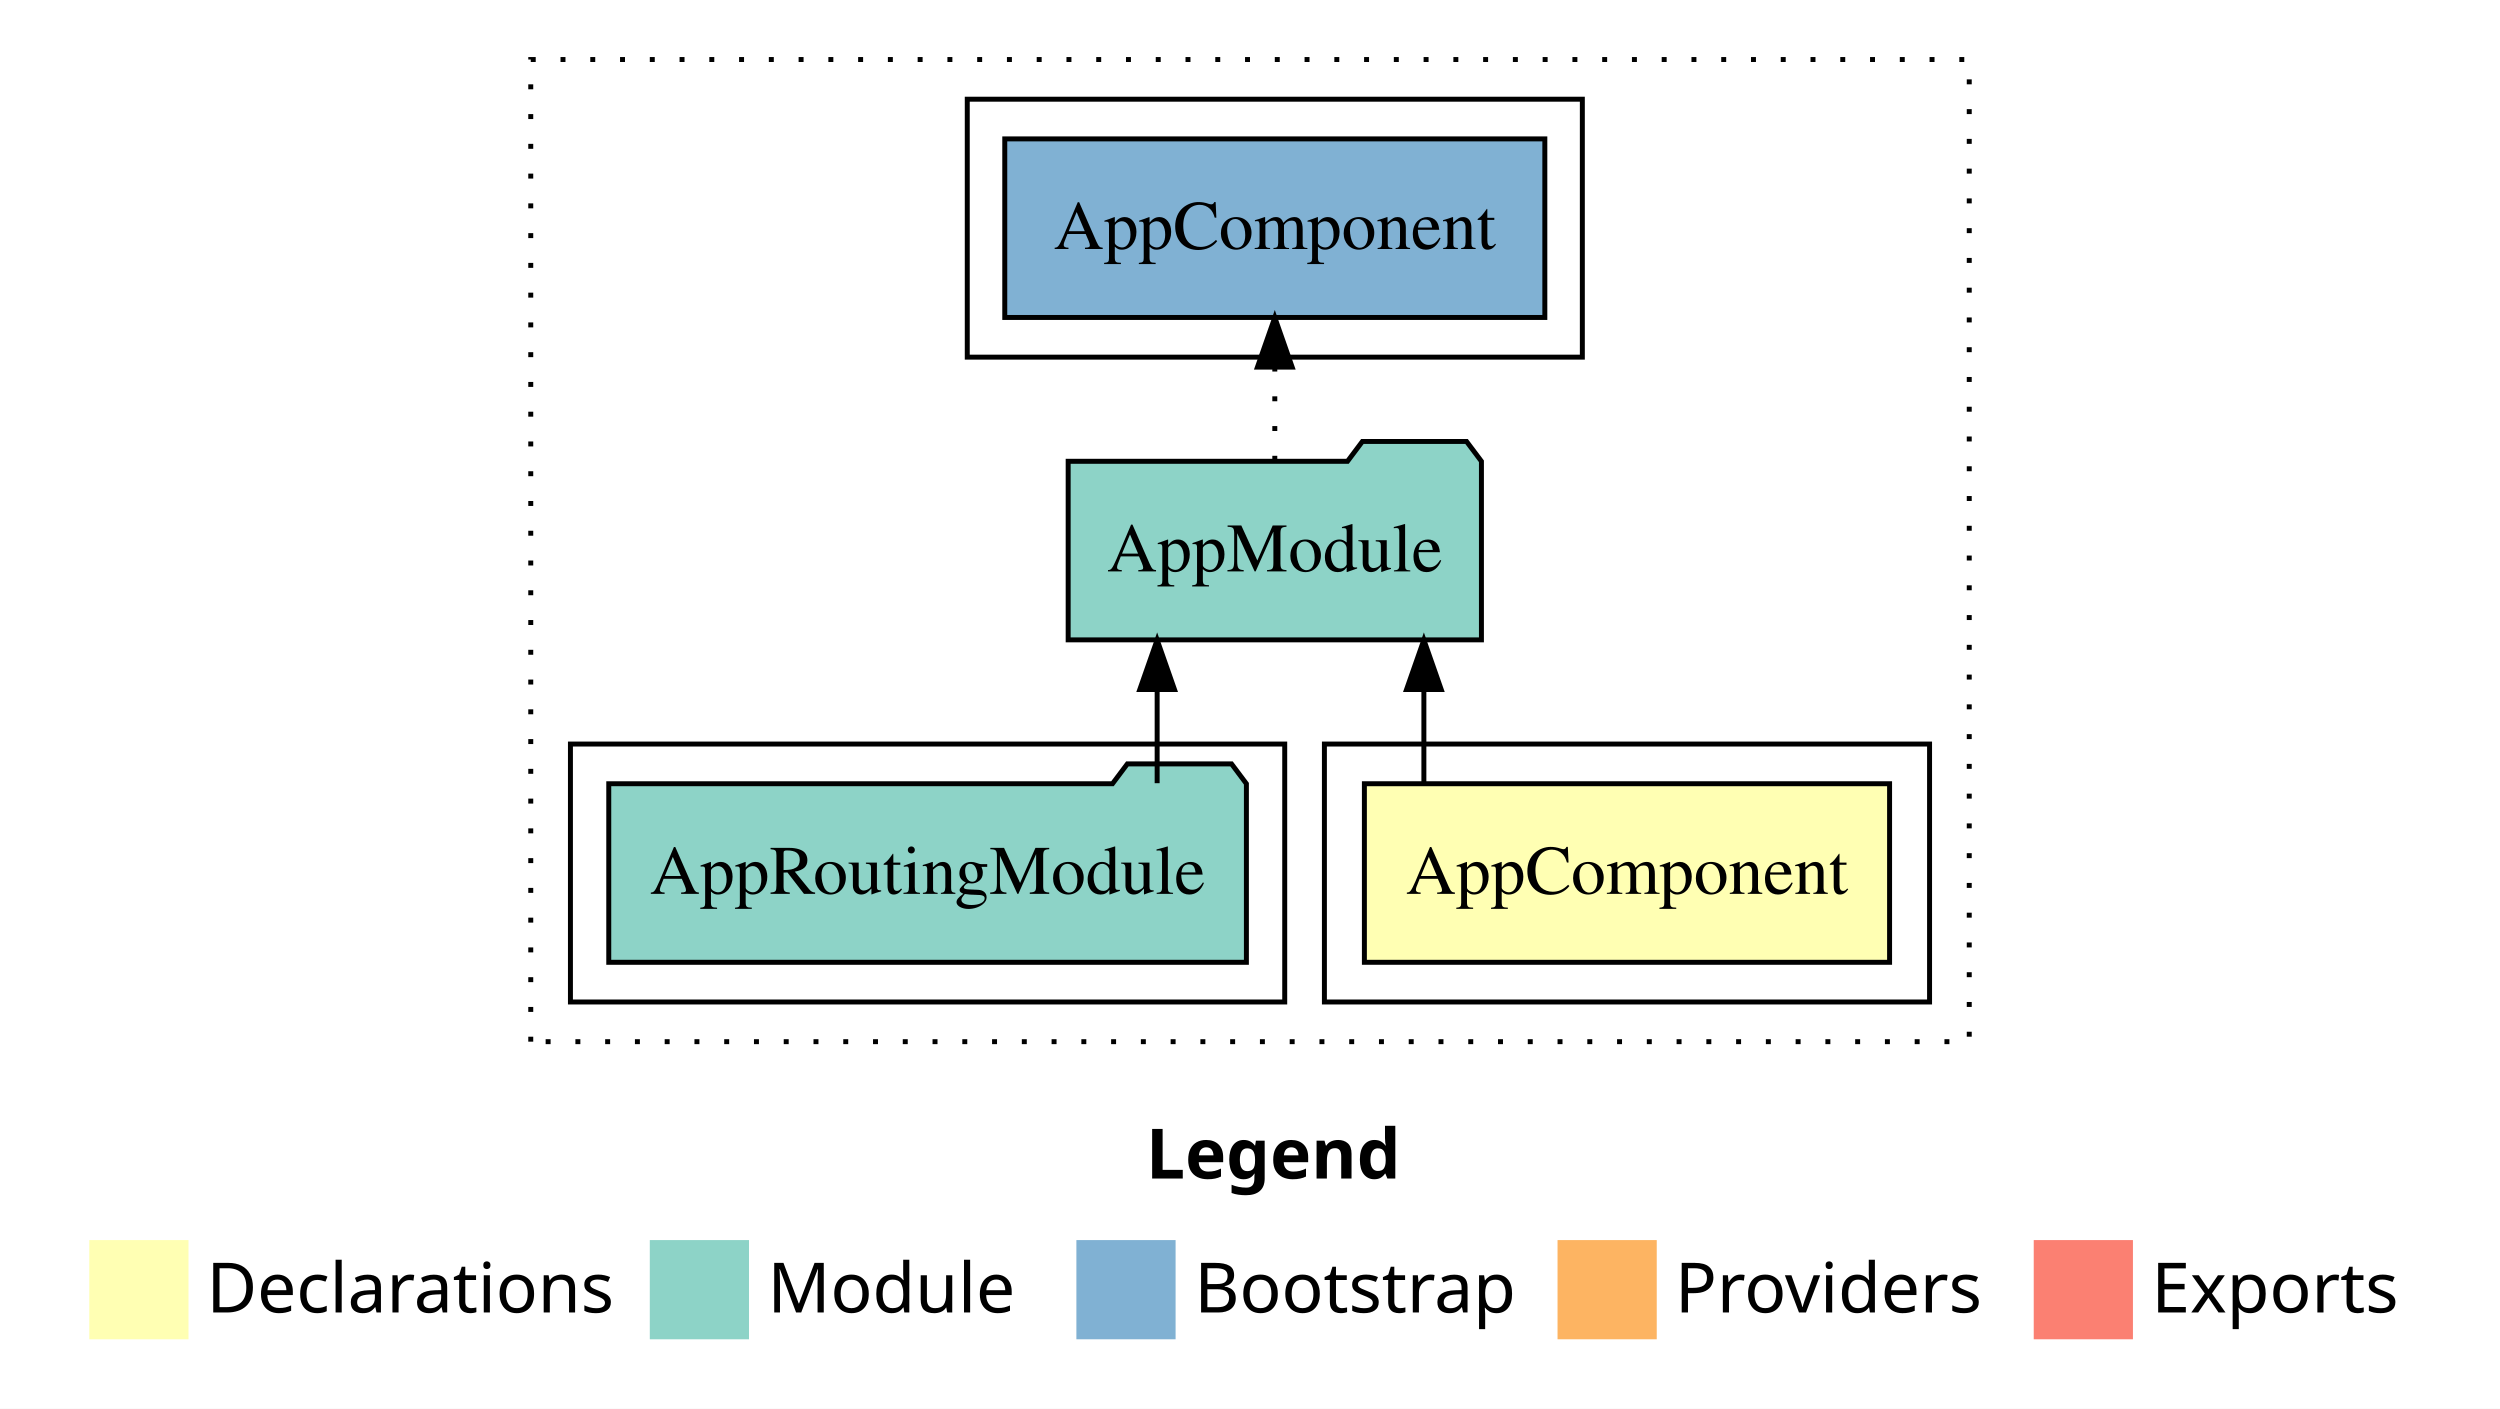
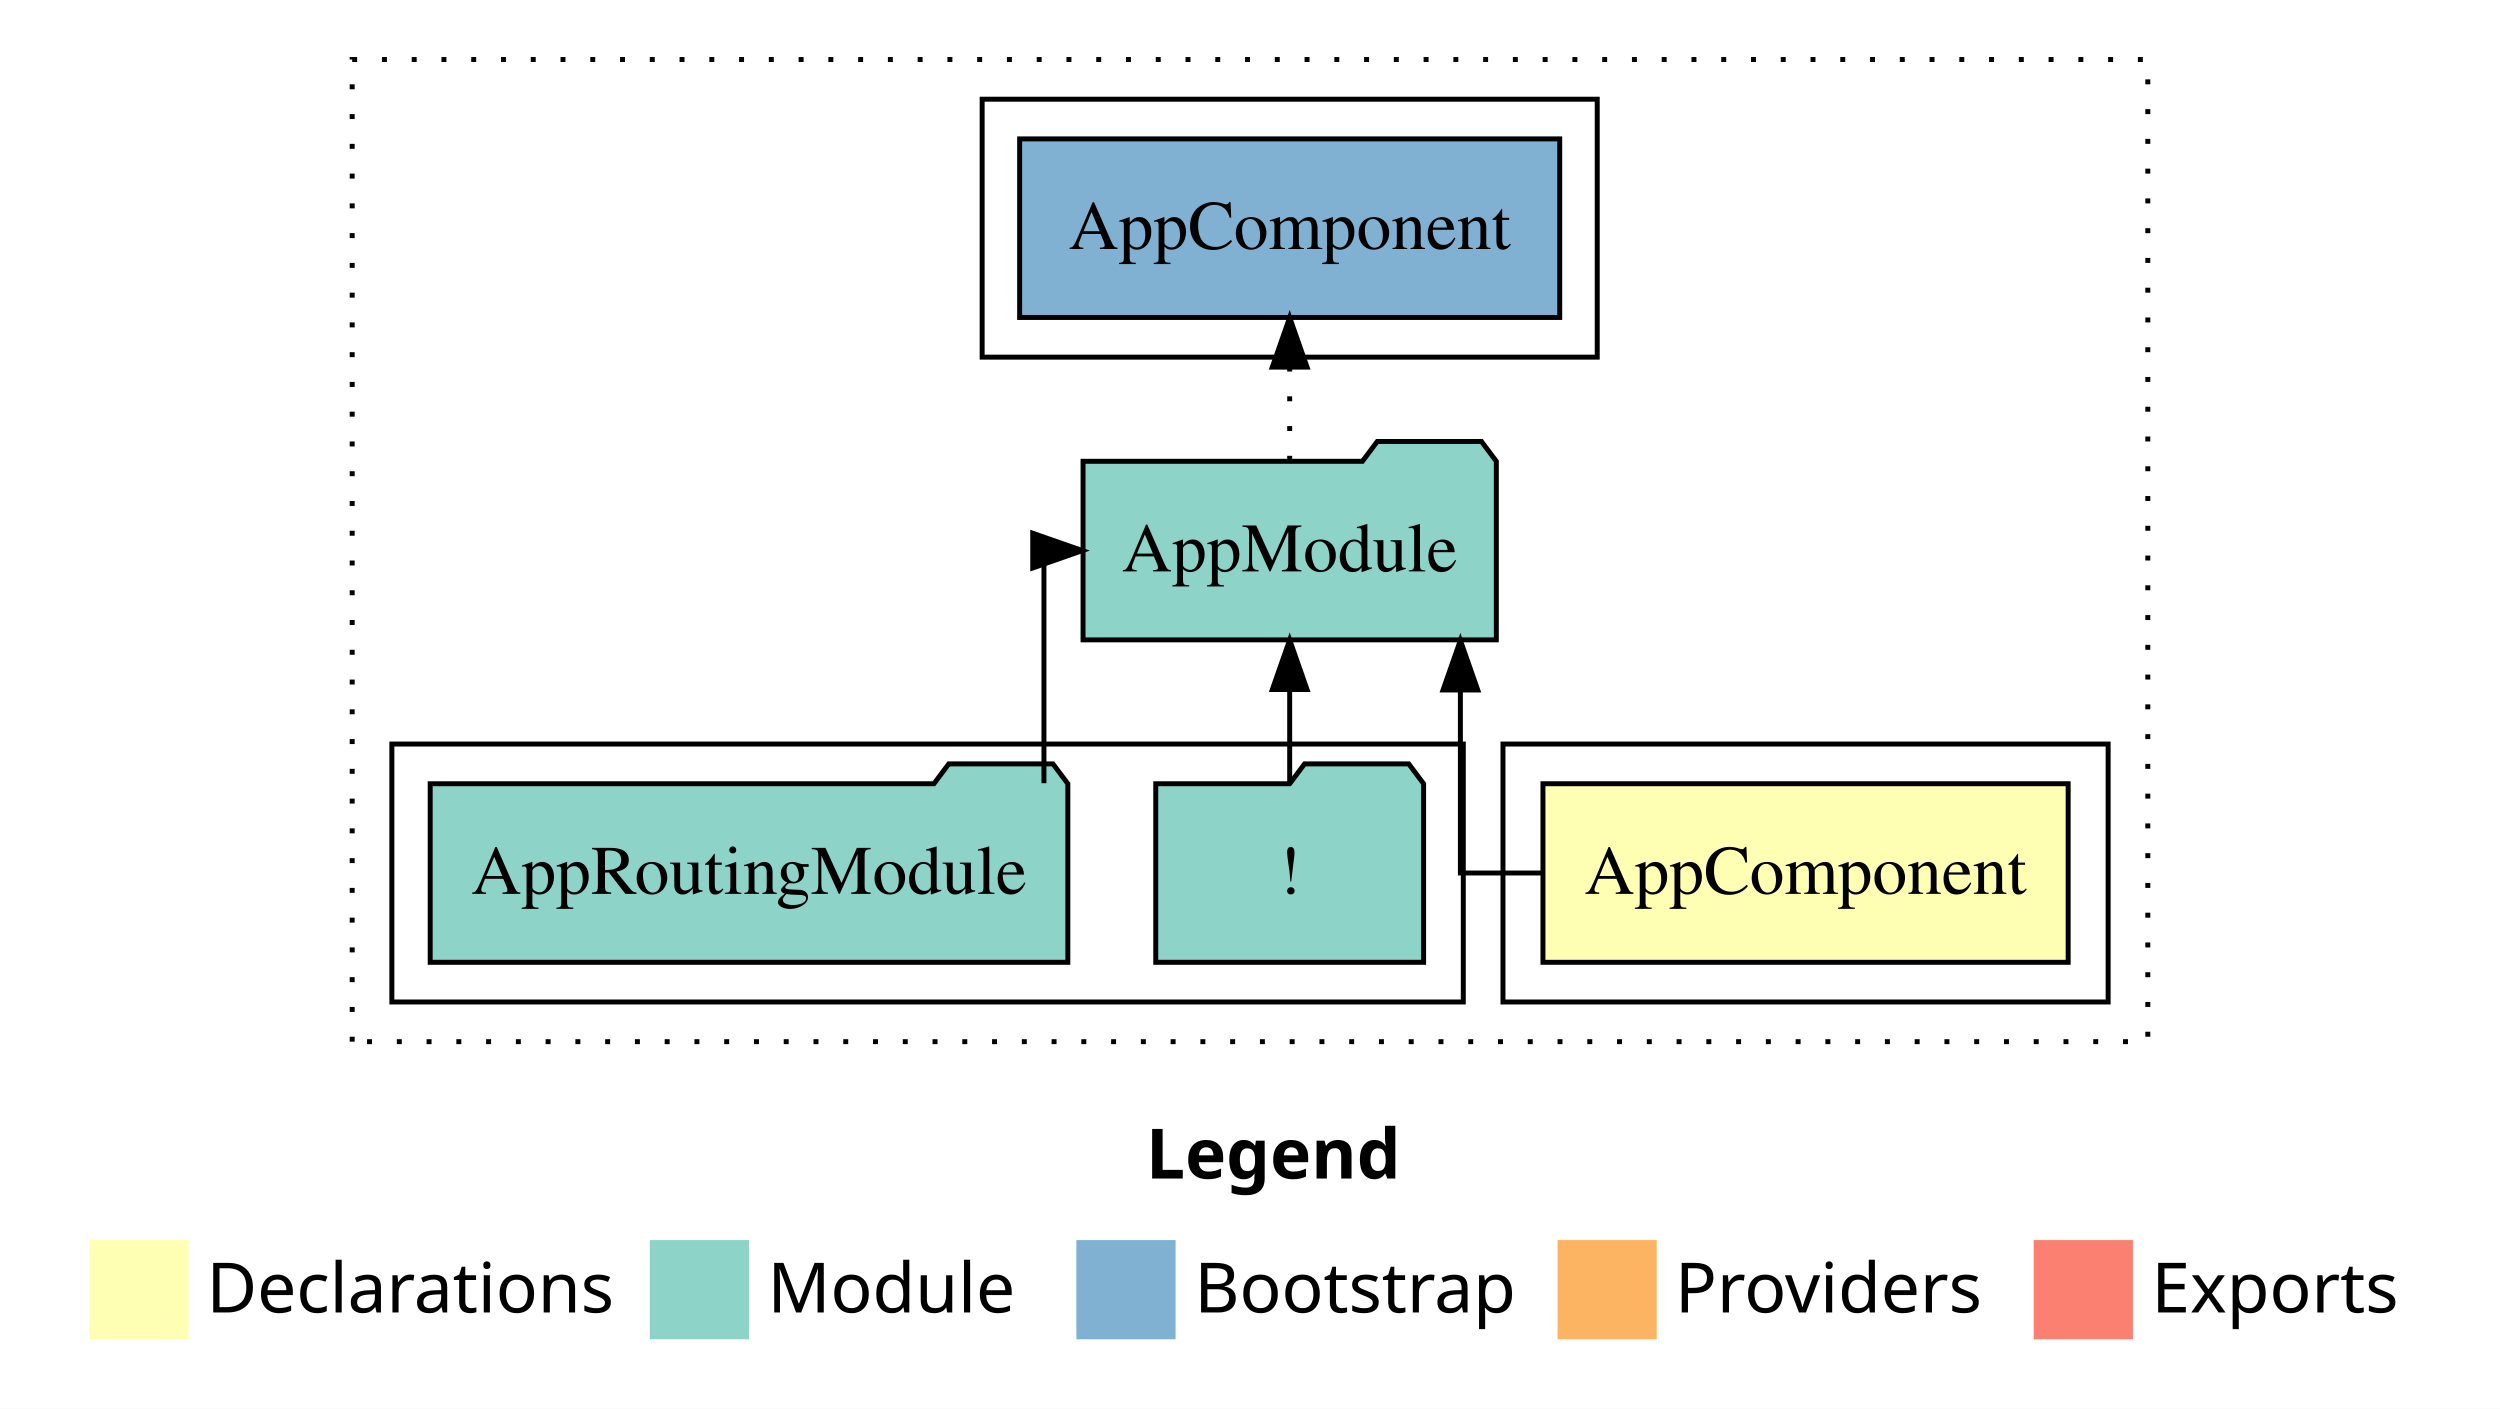
<svg xmlns="http://www.w3.org/2000/svg" width="504pt" height="284pt" viewBox="0.00 0.00 504.00 284.00">
  <g id="graph0" class="graph" transform="scale(1 1) rotate(0) translate(4 280)">
    <polygon fill="#ffffff" stroke="transparent" points="-4,4 -4,-280 500,-280 500,4 -4,4" />
    <text text-anchor="start" x="227.009" y="-42.4" font-family="sans-serif" font-weight="bold" font-size="14.00" fill="#000000">Legend</text>
    <polygon fill="#ffffb3" stroke="transparent" points="14,-10 14,-30 34,-30 34,-10 14,-10" />
    <text text-anchor="start" x="37.629" y="-15.4" font-family="sans-serif" font-size="14.00" fill="#000000">  Declarations</text>
    <polygon fill="#8dd3c7" stroke="transparent" points="127,-10 127,-30 147,-30 147,-10 127,-10" />
    <text text-anchor="start" x="150.725" y="-15.4" font-family="sans-serif" font-size="14.00" fill="#000000">  Module</text>
    <polygon fill="#80b1d3" stroke="transparent" points="213,-10 213,-30 233,-30 233,-10 213,-10" />
    <text text-anchor="start" x="236.781" y="-15.4" font-family="sans-serif" font-size="14.00" fill="#000000">  Bootstrap</text>
    <polygon fill="#fdb462" stroke="transparent" points="310,-10 310,-30 330,-30 330,-10 310,-10" />
    <text text-anchor="start" x="333.673" y="-15.4" font-family="sans-serif" font-size="14.00" fill="#000000">  Providers</text>
    <polygon fill="#fb8072" stroke="transparent" points="406,-10 406,-30 426,-30 426,-10 406,-10" />
    <text text-anchor="start" x="429.726" y="-15.4" font-family="sans-serif" font-size="14.00" fill="#000000">  Exports</text>
    <g id="clust1" class="cluster">
-       <polygon fill="none" stroke="#000000" stroke-dasharray="1,5" points="103,-70 103,-268 393,-268 393,-70 103,-70" />
+       <polygon fill="none" stroke="#000000" stroke-dasharray="1,5" points="67,-70 67,-268 429,-268 429,-70 67,-70" />
    </g>
    <g id="clust2" class="cluster">
-       <polygon fill="none" stroke="#000000" points="263,-78 263,-130 385,-130 385,-78 263,-78" />
+       <polygon fill="none" stroke="#000000" points="299,-78 299,-130 421,-130 421,-78 299,-78" />
    </g>
    <g id="clust4" class="cluster">
-       <polygon fill="none" stroke="#000000" points="111,-78 111,-130 255,-130 255,-78 111,-78" />
+       <polygon fill="none" stroke="#000000" points="75,-78 75,-130 291,-130 291,-78 75,-78" />
    </g>
    <g id="clust6" class="cluster">
-       <polygon fill="none" stroke="#000000" points="191,-208 191,-260 315,-260 315,-208 191,-208" />
+       <polygon fill="none" stroke="#000000" points="194,-208 194,-260 318,-260 318,-208 194,-208" />
    </g>
    <g id="node1" class="node">
-       <polygon fill="#ffffb3" stroke="#000000" points="376.94,-122 271.06,-122 271.06,-86 376.94,-86 376.94,-122" />
-       <text text-anchor="middle" x="324" y="-99.8" font-family="Times,serif" font-size="14.00" fill="#000000">AppComponent</text>
+       <polygon fill="#ffffb3" stroke="#000000" points="412.94,-122 307.06,-122 307.06,-86 412.94,-86 412.94,-122" />
+       <text text-anchor="middle" x="360" y="-99.8" font-family="Times,serif" font-size="14.00" fill="#000000">AppComponent</text>
    </g>
    <g id="node2" class="node">
-       <polygon fill="#8dd3c7" stroke="#000000" points="294.657,-187 291.657,-191 270.657,-191 267.657,-187 211.343,-187 211.343,-151 294.657,-151 294.657,-187" />
-       <text text-anchor="middle" x="253" y="-164.8" font-family="Times,serif" font-size="14.00" fill="#000000">AppModule</text>
+       <polygon fill="#8dd3c7" stroke="#000000" points="297.657,-187 294.657,-191 273.657,-191 270.657,-187 214.343,-187 214.343,-151 297.657,-151 297.657,-187" />
+       <text text-anchor="middle" x="256" y="-164.8" font-family="Times,serif" font-size="14.00" fill="#000000">AppModule</text>
    </g>
    <g id="edge1" class="edge">
-       <path fill="none" stroke="#000000" d="M283.054,-122.106C283.054,-122.106 283.054,-140.991 283.054,-140.991" />
-       <polygon fill="#000000" stroke="#000000" points="279.554,-140.991 283.054,-150.991 286.554,-140.991 279.554,-140.991" />
+       <path fill="none" stroke="#000000" d="M307.259,-104C297.554,-104 290.414,-104 290.414,-104 290.414,-104 290.414,-140.894 290.414,-140.894" />
+       <polygon fill="#000000" stroke="#000000" points="286.914,-140.894 290.414,-150.894 293.914,-140.894 286.914,-140.894" />
+     </g>
+     <g id="node5" class="node">
+       <polygon fill="#80b1d3" stroke="#000000" points="310.439,-252 201.561,-252 201.561,-216 310.439,-216 310.439,-252" />
+       <text text-anchor="middle" x="256" y="-229.8" font-family="Times,serif" font-size="14.00" fill="#000000">AppComponent </text>
+     </g>
+     <g id="edge4" class="edge">
+       <path fill="none" stroke="#000000" stroke-dasharray="1,5" d="M256,-187.106C256,-187.106 256,-205.991 256,-205.991" />
+       <polygon fill="#000000" stroke="#000000" points="252.5,-205.991 256,-215.991 259.5,-205.991 252.5,-205.991" />
+     </g>
+     <g id="node3" class="node">
+       <polygon fill="#8dd3c7" stroke="#000000" points="283,-122 280,-126 259,-126 256,-122 229,-122 229,-86 283,-86 283,-122" />
+       <text text-anchor="middle" x="256" y="-99.8" font-family="Times,serif" font-size="14.00" fill="#000000">!</text>
+     </g>
+     <g id="edge2" class="edge">
+       <path fill="none" stroke="#000000" d="M256,-122.106C256,-122.106 256,-140.991 256,-140.991" />
+       <polygon fill="#000000" stroke="#000000" points="252.5,-140.991 256,-150.991 259.5,-140.991 252.5,-140.991" />
    </g>
    <g id="node4" class="node">
-       <polygon fill="#80b1d3" stroke="#000000" points="307.439,-252 198.561,-252 198.561,-216 307.439,-216 307.439,-252" />
-       <text text-anchor="middle" x="253" y="-229.8" font-family="Times,serif" font-size="14.00" fill="#000000">AppComponent </text>
+       <polygon fill="#8dd3c7" stroke="#000000" points="211.274,-122 208.274,-126 187.274,-126 184.274,-122 82.726,-122 82.726,-86 211.274,-86 211.274,-122" />
+       <text text-anchor="middle" x="147" y="-99.8" font-family="Times,serif" font-size="14.00" fill="#000000">AppRoutingModule</text>
    </g>
    <g id="edge3" class="edge">
-       <path fill="none" stroke="#000000" stroke-dasharray="1,5" d="M253,-187.106C253,-187.106 253,-205.991 253,-205.991" />
-       <polygon fill="#000000" stroke="#000000" points="249.5,-205.991 253,-215.991 256.5,-205.991 249.5,-205.991" />
-     </g>
-     <g id="node3" class="node">
-       <polygon fill="#8dd3c7" stroke="#000000" points="247.274,-122 244.274,-126 223.274,-126 220.274,-122 118.726,-122 118.726,-86 247.274,-86 247.274,-122" />
-       <text text-anchor="middle" x="183" y="-99.8" font-family="Times,serif" font-size="14.00" fill="#000000">AppRoutingModule</text>
-     </g>
-     <g id="edge2" class="edge">
-       <path fill="none" stroke="#000000" d="M229.28,-122.106C229.28,-122.106 229.28,-140.991 229.28,-140.991" />
-       <polygon fill="#000000" stroke="#000000" points="225.78,-140.991 229.28,-150.991 232.78,-140.991 225.78,-140.991" />
+       <path fill="none" stroke="#000000" d="M206.459,-122.106C206.459,-141.339 206.459,-169 206.459,-169 206.459,-169 207.233,-169 207.233,-169" />
+       <polygon fill="#000000" stroke="#000000" points="204.2,-172.5 214.2,-169 204.2,-165.5 204.2,-172.5" />
    </g>
  </g>
</svg>
